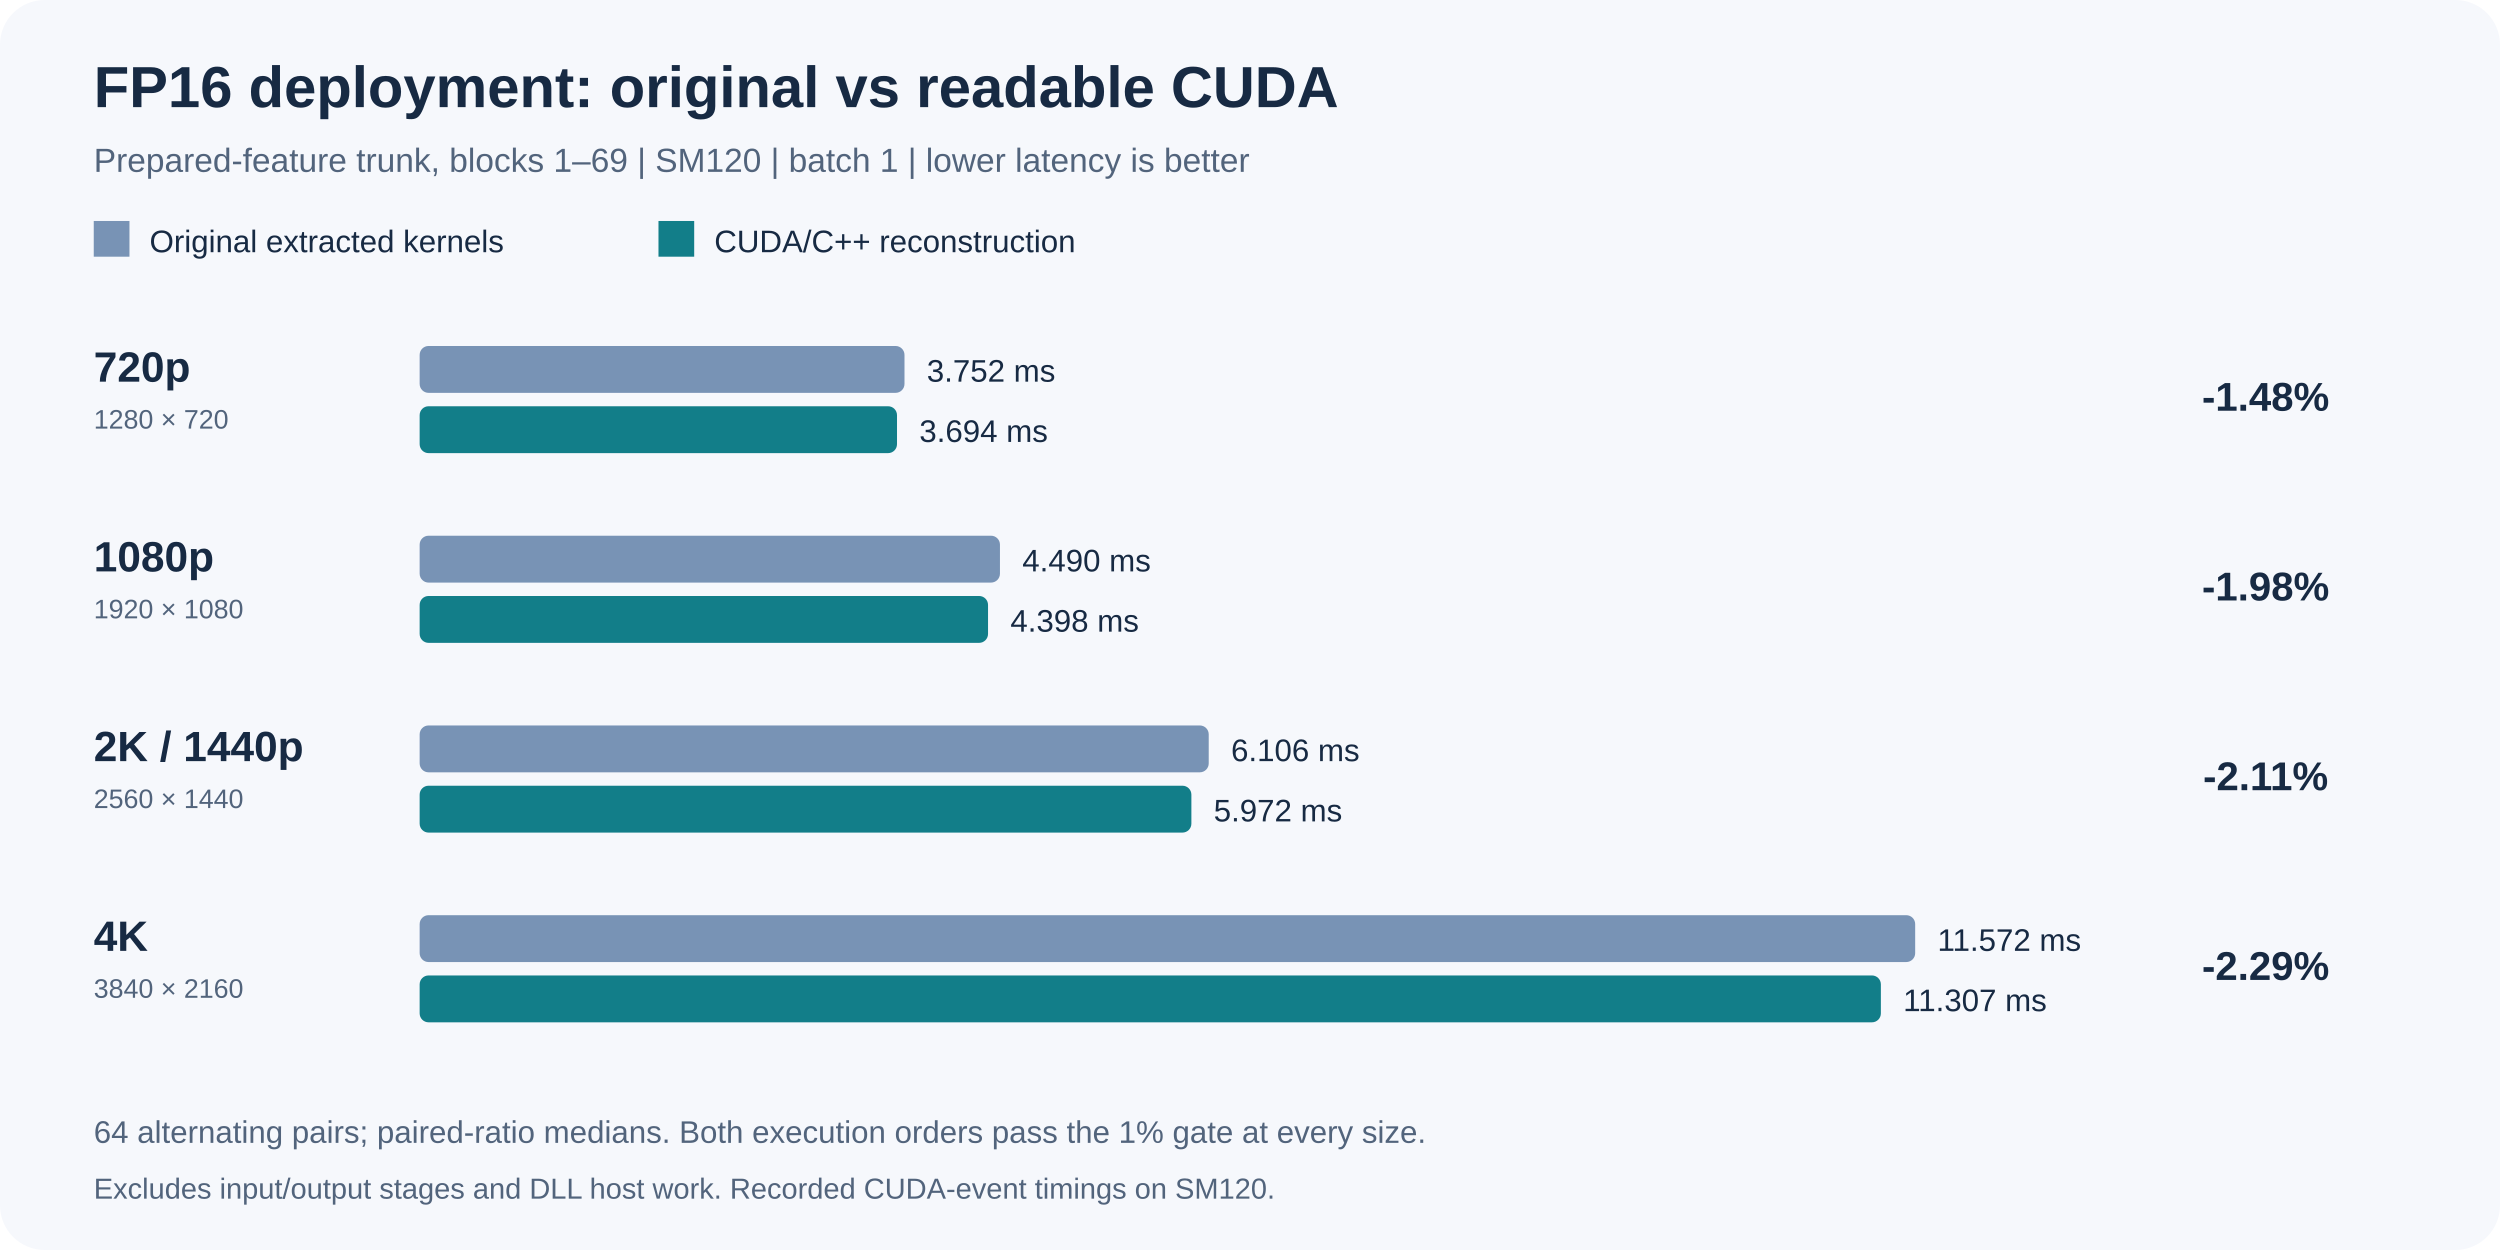
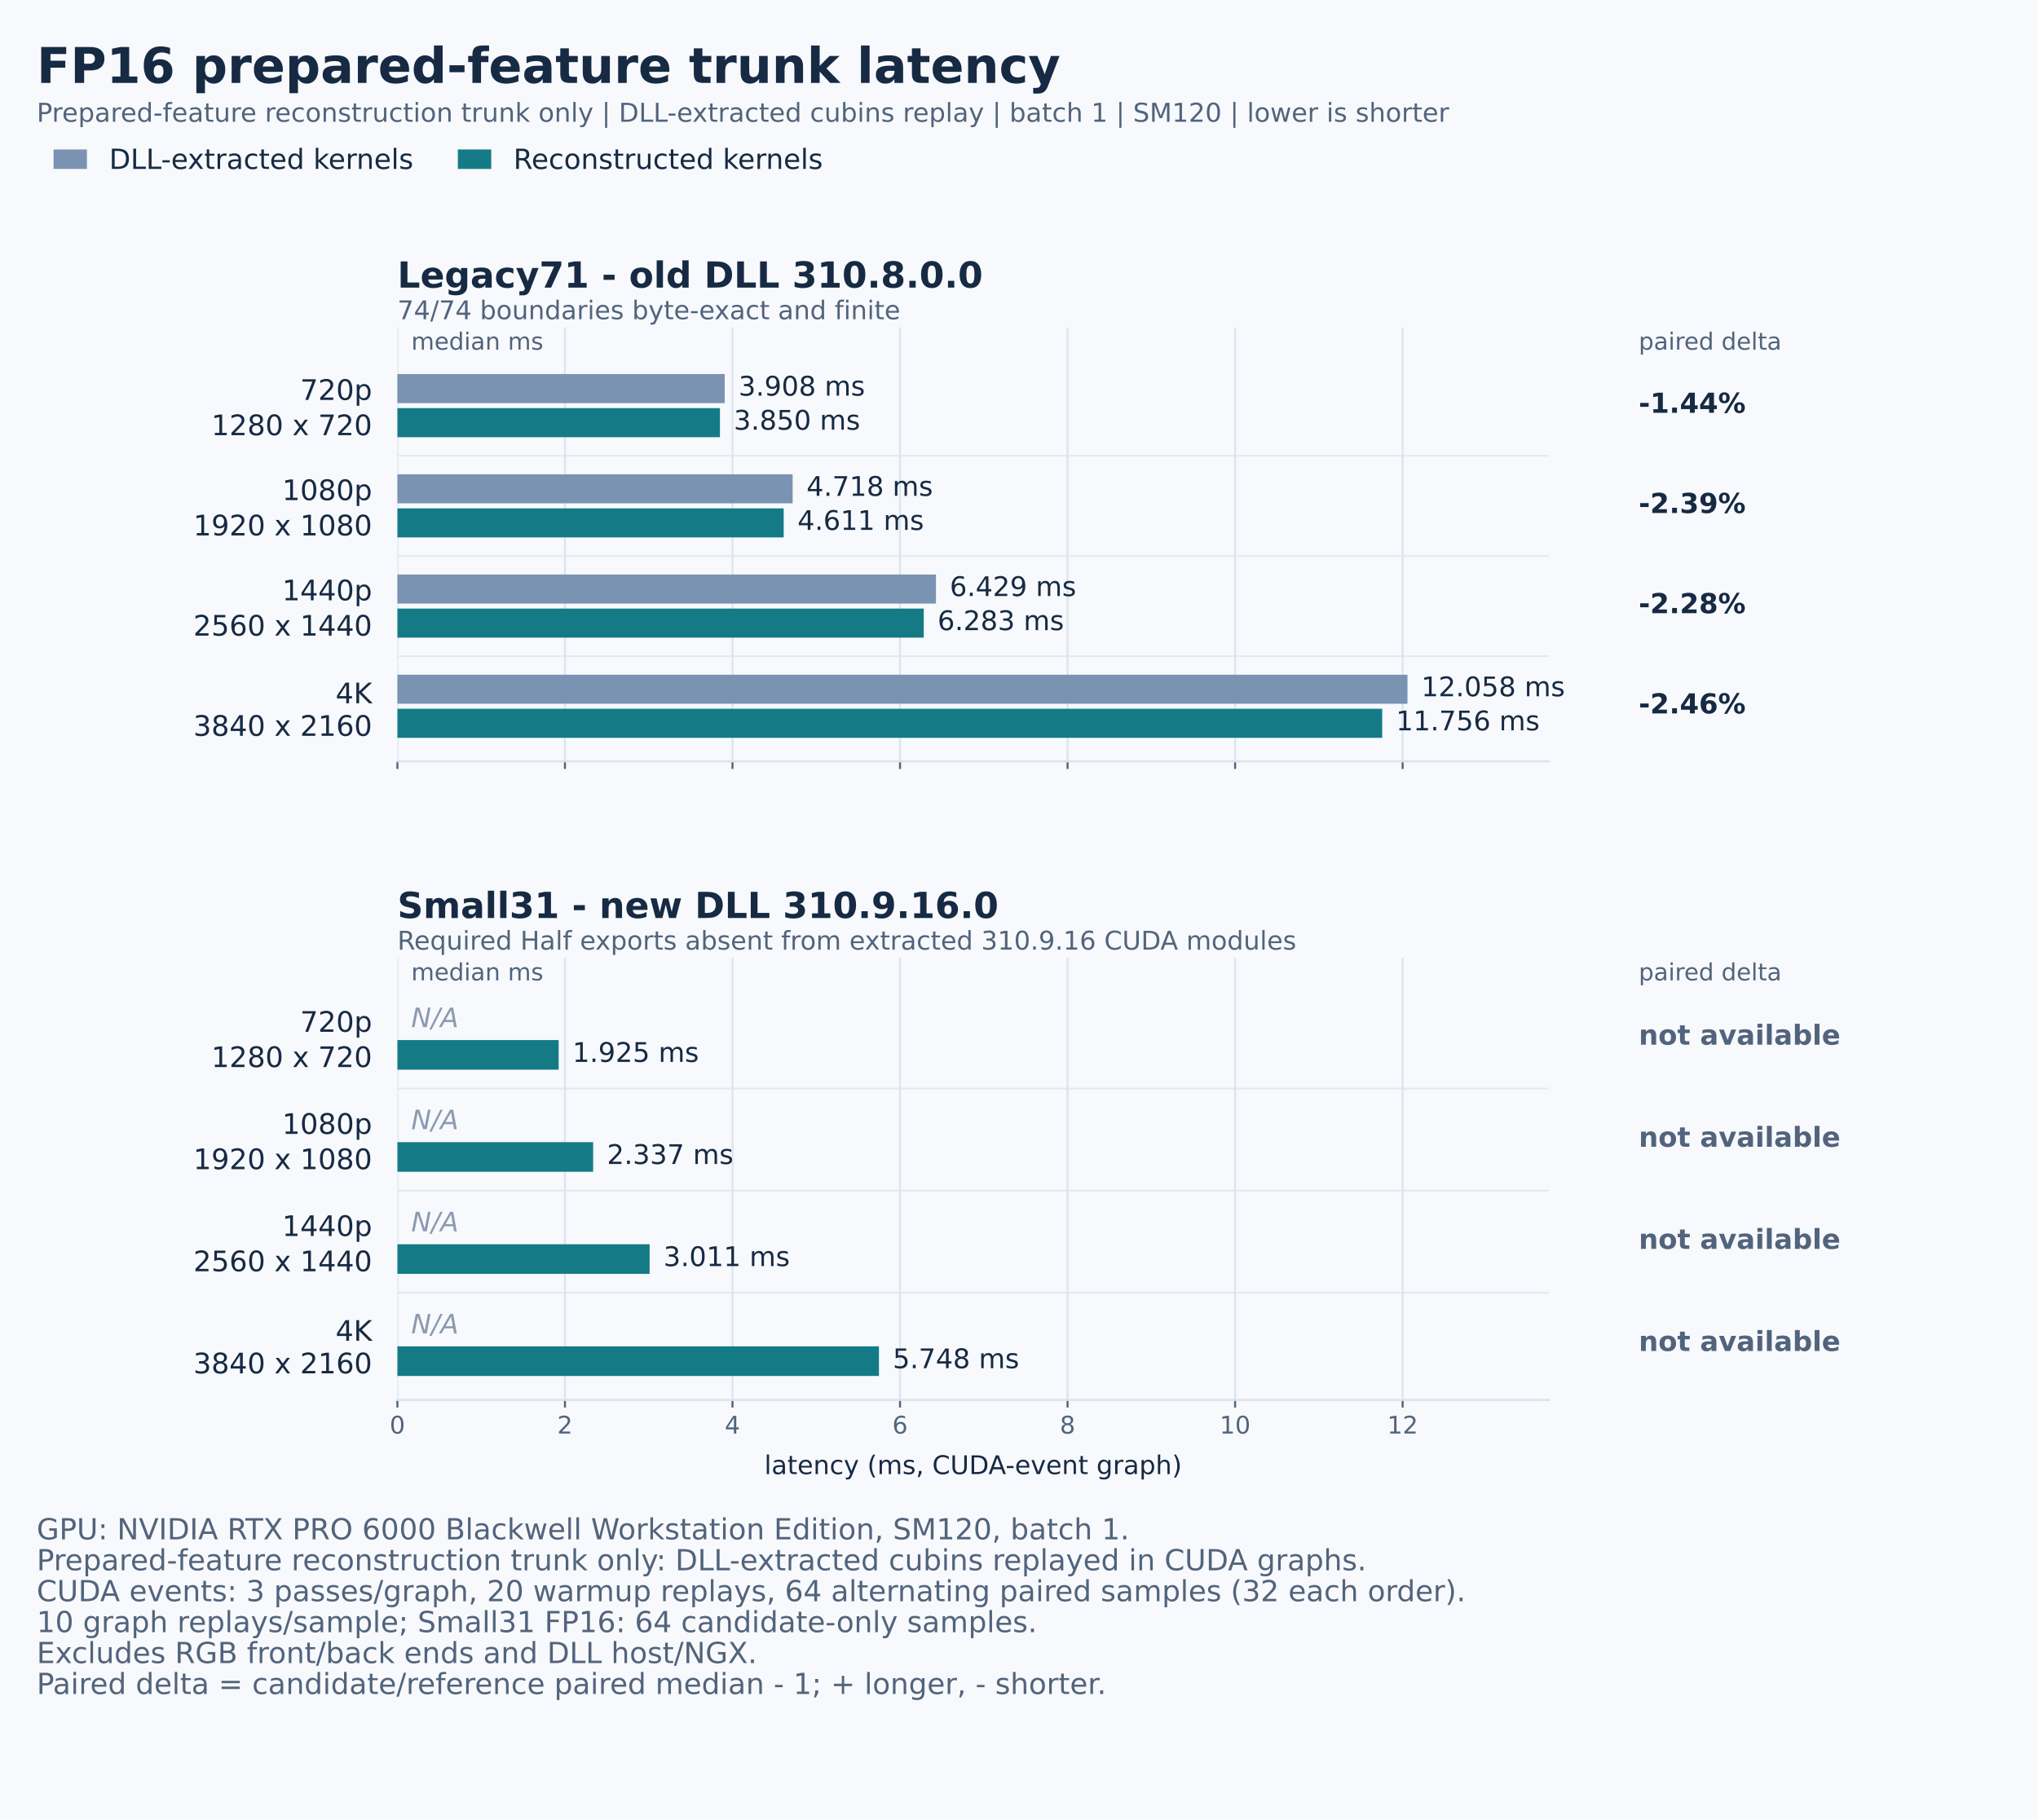
- <svg xmlns="http://www.w3.org/2000/svg" width="1120" height="560" viewBox="0 0 1120 560" role="img" aria-labelledby="title desc">
-   <rect width="1120" height="560" rx="20" fill="#f6f8fc" />
-   <style>text{font-family:Segoe UI,Arial,sans-serif;fill:#172a43}.muted{fill:#52647c}</style>
-   <text x="42" y="48" font-size="26" font-weight="700">FP16 deployment: original vs readable CUDA</text>
-   <text x="42" y="77" font-size="15" class="muted">Prepared-feature trunk, blocks 1–69 | SM120 | batch 1 | lower latency is better</text>
-   <rect x="42" y="99" width="16" height="16" fill="#7893b5" />
-   <text x="67" y="113" font-size="14">Original extracted kernels</text>
-   <rect x="295" y="99" width="16" height="16" fill="#127e89" />
-   <text x="320" y="113" font-size="14">CUDA/C++ reconstruction</text>
-   <text x="42" y="171" font-size="19" font-weight="600">720p</text>
-   <text x="42" y="192" font-size="12" class="muted">1280 × 720</text>
-   <rect x="188" y="155" width="217.21" height="21" rx="4" fill="#7893b5" />
-   <text x="415.21" y="171" font-size="14">3.752 ms</text>
-   <rect x="188" y="182" width="213.86" height="21" rx="4" fill="#127e89" />
-   <text x="411.86" y="198" font-size="14">3.694 ms</text>
-   <text x="1015" y="184" text-anchor="middle" font-size="18" font-weight="600">-1.48%</text>
-   <text x="42" y="256" font-size="19" font-weight="600">1080p</text>
-   <text x="42" y="277" font-size="12" class="muted">1920 × 1080</text>
-   <rect x="188" y="240" width="259.98" height="21" rx="4" fill="#7893b5" />
-   <text x="457.98" y="256" font-size="14">4.490 ms</text>
-   <rect x="188" y="267" width="254.64" height="21" rx="4" fill="#127e89" />
-   <text x="452.64" y="283" font-size="14">4.398 ms</text>
-   <text x="1015" y="269" text-anchor="middle" font-size="18" font-weight="600">-1.98%</text>
-   <text x="42" y="341" font-size="19" font-weight="600">2K / 1440p</text>
-   <text x="42" y="362" font-size="12" class="muted">2560 × 1440</text>
-   <rect x="188" y="325" width="353.51" height="21" rx="4" fill="#7893b5" />
-   <text x="551.51" y="341" font-size="14">6.106 ms</text>
-   <rect x="188" y="352" width="345.74" height="21" rx="4" fill="#127e89" />
-   <text x="543.74" y="368" font-size="14">5.972 ms</text>
-   <text x="1015" y="354" text-anchor="middle" font-size="18" font-weight="600">-2.11%</text>
-   <text x="42" y="426" font-size="19" font-weight="600">4K</text>
-   <text x="42" y="447" font-size="12" class="muted">3840 × 2160</text>
-   <rect x="188" y="410" width="670.00" height="21" rx="4" fill="#7893b5" />
-   <text x="868.00" y="426" font-size="14">11.572 ms</text>
-   <rect x="188" y="437" width="654.63" height="21" rx="4" fill="#127e89" />
-   <text x="852.63" y="453" font-size="14">11.307 ms</text>
-   <text x="1015" y="439" text-anchor="middle" font-size="18" font-weight="600">-2.29%</text>
-   <text x="42" y="512" font-size="14" class="muted">64 alternating pairs; paired-ratio medians. Both execution orders pass the 1% gate at every size.</text>
-   <text x="42" y="537" font-size="13" class="muted">Excludes input/output stages and DLL host work. Recorded CUDA-event timings on SM120.</text>
+ <svg xmlns="http://www.w3.org/2000/svg" xmlns:xlink="http://www.w3.org/1999/xlink" width="1120" height="1000" viewBox="0 0 806.4 720" version="1.1">
+   <defs>
+     <style type="text/css">*{stroke-linejoin: round; stroke-linecap: butt}</style>
+   </defs>
+   <g id="figure_1">
+     <g id="patch_1">
+       <path d="M 0 720 L 806.4 720 L 806.4 0 L 0 0 z " style="fill: #f7f9fc" />
+     </g>
+     <g id="axes_1">
+       <g id="patch_2">
+         <path d="M 157.248 301.32 L 612.864 301.32 L 612.864 129.6 L 157.248 129.6 z " style="fill: #f7f9fc" />
+       </g>
+       <g id="line2d_1">
+         <path d="M 157.248 180.362 L 612.864 180.362 " clip-path="url(#p030cd80f4a)" style="fill: none; stroke: #dbe3ee; stroke-opacity: 0.7; stroke-width: 0.65; stroke-linecap: square" />
+       </g>
+       <g id="line2d_2">
+         <path d="M 157.248 220.021 L 612.864 220.021 " clip-path="url(#p030cd80f4a)" style="fill: none; stroke: #dbe3ee; stroke-opacity: 0.7; stroke-width: 0.65; stroke-linecap: square" />
+       </g>
+       <g id="line2d_3">
+         <path d="M 157.248 259.679 L 612.864 259.679 " clip-path="url(#p030cd80f4a)" style="fill: none; stroke: #dbe3ee; stroke-opacity: 0.7; stroke-width: 0.65; stroke-linecap: square" />
+       </g>
+       <g id="matplotlib.axis_1">
+         <g id="xtick_1">
+           <g id="line2d_4">
+             <path d="M 157.248 301.32 L 157.248 129.6 " clip-path="url(#p030cd80f4a)" style="fill: none; stroke: #dbe3ee; stroke-opacity: 0.9; stroke-width: 0.8; stroke-linecap: square" />
+           </g>
+           <g id="line2d_5">
+             <defs>
+               <path id="m99421841e1" d="M 0 0 L 0 3 " style="stroke: #52647c; stroke-width: 0.8" />
+             </defs>
+             <g>
+               <use xlink:href="#m99421841e1" x="157.248" y="301.32" style="fill: #52647c; stroke: #52647c; stroke-width: 0.8" />
+             </g>
+           </g>
+         </g>
+         <g id="xtick_2">
+           <g id="line2d_6">
+             <path d="M 223.54 301.32 L 223.54 129.6 " clip-path="url(#p030cd80f4a)" style="fill: none; stroke: #dbe3ee; stroke-opacity: 0.9; stroke-width: 0.8; stroke-linecap: square" />
+           </g>
+           <g id="line2d_7">
+             <g>
+               <use xlink:href="#m99421841e1" x="223.54" y="301.32" style="fill: #52647c; stroke: #52647c; stroke-width: 0.8" />
+             </g>
+           </g>
+         </g>
+         <g id="xtick_3">
+           <g id="line2d_8">
+             <path d="M 289.832 301.32 L 289.832 129.6 " clip-path="url(#p030cd80f4a)" style="fill: none; stroke: #dbe3ee; stroke-opacity: 0.9; stroke-width: 0.8; stroke-linecap: square" />
+           </g>
+           <g id="line2d_9">
+             <g>
+               <use xlink:href="#m99421841e1" x="289.832" y="301.32" style="fill: #52647c; stroke: #52647c; stroke-width: 0.8" />
+             </g>
+           </g>
+         </g>
+         <g id="xtick_4">
+           <g id="line2d_10">
+             <path d="M 356.125 301.32 L 356.125 129.6 " clip-path="url(#p030cd80f4a)" style="fill: none; stroke: #dbe3ee; stroke-opacity: 0.9; stroke-width: 0.8; stroke-linecap: square" />
+           </g>
+           <g id="line2d_11">
+             <g>
+               <use xlink:href="#m99421841e1" x="356.125" y="301.32" style="fill: #52647c; stroke: #52647c; stroke-width: 0.8" />
+             </g>
+           </g>
+         </g>
+         <g id="xtick_5">
+           <g id="line2d_12">
+             <path d="M 422.417 301.32 L 422.417 129.6 " clip-path="url(#p030cd80f4a)" style="fill: none; stroke: #dbe3ee; stroke-opacity: 0.9; stroke-width: 0.8; stroke-linecap: square" />
+           </g>
+           <g id="line2d_13">
+             <g>
+               <use xlink:href="#m99421841e1" x="422.417" y="301.32" style="fill: #52647c; stroke: #52647c; stroke-width: 0.8" />
+             </g>
+           </g>
+         </g>
+         <g id="xtick_6">
+           <g id="line2d_14">
+             <path d="M 488.709 301.32 L 488.709 129.6 " clip-path="url(#p030cd80f4a)" style="fill: none; stroke: #dbe3ee; stroke-opacity: 0.9; stroke-width: 0.8; stroke-linecap: square" />
+           </g>
+           <g id="line2d_15">
+             <g>
+               <use xlink:href="#m99421841e1" x="488.709" y="301.32" style="fill: #52647c; stroke: #52647c; stroke-width: 0.8" />
+             </g>
+           </g>
+         </g>
+         <g id="xtick_7">
+           <g id="line2d_16">
+             <path d="M 555.001 301.32 L 555.001 129.6 " clip-path="url(#p030cd80f4a)" style="fill: none; stroke: #dbe3ee; stroke-opacity: 0.9; stroke-width: 0.8; stroke-linecap: square" />
+           </g>
+           <g id="line2d_17">
+             <g>
+               <use xlink:href="#m99421841e1" x="555.001" y="301.32" style="fill: #52647c; stroke: #52647c; stroke-width: 0.8" />
+             </g>
+           </g>
+         </g>
+       </g>
+       <g id="matplotlib.axis_2">
+         <g id="ytick_1">
+           <g id="line2d_18" />
+           <g id="text_1">
+             <text style="font-size: 11.2px; font-family: 'DejaVu Sans'; fill: #172a43" transform="translate(118.7597 158.2667)">720p</text>
+             <text style="font-size: 11.2px; font-family: 'DejaVu Sans'; fill: #172a43" transform="translate(83.618 172.2317)">1280 x 720</text>
+           </g>
+         </g>
+         <g id="ytick_2">
+           <g id="line2d_19" />
+           <g id="text_2">
+             <text style="font-size: 11.2px; font-family: 'DejaVu Sans'; fill: #172a43" transform="translate(111.6338 197.9249)">1080p</text>
+             <text style="font-size: 11.2px; font-family: 'DejaVu Sans'; fill: #172a43" transform="translate(76.492 211.8899)">1920 x 1080</text>
+           </g>
+         </g>
+         <g id="ytick_3">
+           <g id="line2d_20" />
+           <g id="text_3">
+             <text style="font-size: 11.2px; font-family: 'DejaVu Sans'; fill: #172a43" transform="translate(111.6338 237.5831)">1440p</text>
+             <text style="font-size: 11.2px; font-family: 'DejaVu Sans'; fill: #172a43" transform="translate(76.492 251.5481)">2560 x 1440</text>
+           </g>
+         </g>
+         <g id="ytick_4">
+           <g id="line2d_21" />
+           <g id="text_4">
+             <text style="font-size: 11.2px; font-family: 'DejaVu Sans'; fill: #172a43" transform="translate(132.7773 278.3324)">4K</text>
+             <text style="font-size: 11.2px; font-family: 'DejaVu Sans'; fill: #172a43" transform="translate(76.492 291.2063)">3840 x 2160</text>
+           </g>
+         </g>
+       </g>
+       <g id="patch_3">
+         <path d="M 157.248 301.32 L 612.864 301.32 " style="fill: none; stroke: #dbe3ee; stroke-width: 0.8; stroke-linejoin: miter; stroke-linecap: square" />
+       </g>
+       <g id="text_5">
+         <text style="font-size: 9.4px; font-family: 'DejaVu Sans'; text-anchor: start; fill: #52647c" x="648.402" y="138.387" transform="rotate(-0 648.402 138.3875)">paired delta</text>
+       </g>
+       <g id="text_6">
+         <text style="font-size: 9.4px; font-family: 'DejaVu Sans'; text-anchor: start; fill: #52647c" x="162.715" y="138.387" transform="rotate(-0 162.7154 138.3875)">median ms</text>
+       </g>
+       <g id="bar-legacy71_fp16_1280x720-native">
+         <path d="M 157.248 148.041 L 286.771 148.041 L 286.771 159.542 L 157.248 159.542 z " clip-path="url(#p030cd80f4a)" style="fill: #7b93b2" />
+       </g>
+       <g id="bar-legacy71_fp16_1280x720-candidate">
+         <path d="M 157.248 161.525 L 284.867 161.525 L 284.867 173.026 L 157.248 173.026 z " clip-path="url(#p030cd80f4a)" style="fill: #147b86" />
+       </g>
+       <g id="delta-legacy71_fp16_1280x720">
+         <text style="font-weight: 700; font-size: 10.9px; font-family: 'DejaVu Sans'; text-anchor: start; fill: #172a43" x="648.402" y="163.365" transform="rotate(-0 648.402 163.3648)">-1.44%</text>
+       </g>
+       <g id="bar-legacy71_fp16_1920x1080-native">
+         <path d="M 157.248 187.699 L 313.637 187.699 L 313.637 199.2 L 157.248 199.2 z " clip-path="url(#p030cd80f4a)" style="fill: #7b93b2" />
+       </g>
+       <g id="bar-legacy71_fp16_1920x1080-candidate">
+         <path d="M 157.248 201.183 L 310.092 201.183 L 310.092 212.684 L 157.248 212.684 z " clip-path="url(#p030cd80f4a)" style="fill: #147b86" />
+       </g>
+       <g id="delta-legacy71_fp16_1920x1080">
+         <text style="font-weight: 700; font-size: 10.9px; font-family: 'DejaVu Sans'; text-anchor: start; fill: #172a43" x="648.402" y="203.023" transform="rotate(-0 648.402 203.023)">-2.39%</text>
+       </g>
+       <g id="bar-legacy71_fp16_2560x1440-native">
+         <path d="M 157.248 227.357 L 370.342 227.357 L 370.342 238.858 L 157.248 238.858 z " clip-path="url(#p030cd80f4a)" style="fill: #7b93b2" />
+       </g>
+       <g id="bar-legacy71_fp16_2560x1440-candidate">
+         <path d="M 157.248 240.841 L 365.506 240.841 L 365.506 252.342 L 157.248 252.342 z " clip-path="url(#p030cd80f4a)" style="fill: #147b86" />
+       </g>
+       <g id="delta-legacy71_fp16_2560x1440">
+         <text style="font-weight: 700; font-size: 10.9px; font-family: 'DejaVu Sans'; text-anchor: start; fill: #172a43" x="648.402" y="242.681" transform="rotate(-0 648.402 242.6812)">-2.28%</text>
+       </g>
+       <g id="bar-legacy71_fp16_3840x2160-native">
+         <path d="M 157.248 267.016 L 556.911 267.016 L 556.911 278.517 L 157.248 278.517 z " clip-path="url(#p030cd80f4a)" style="fill: #7b93b2" />
+       </g>
+       <g id="bar-legacy71_fp16_3840x2160-candidate">
+         <path d="M 157.248 280.499 L 546.914 280.499 L 546.914 292 L 157.248 292 z " clip-path="url(#p030cd80f4a)" style="fill: #147b86" />
+       </g>
+       <g id="delta-legacy71_fp16_3840x2160">
+         <text style="font-weight: 700; font-size: 10.9px; font-family: 'DejaVu Sans'; text-anchor: start; fill: #172a43" x="648.402" y="282.339" transform="rotate(-0 648.402 282.3394)">-2.46%</text>
+       </g>
+       <g id="value-legacy71_fp16_1280x720-native">
+         <text style="font-size: 10.7px; font-family: 'DejaVu Sans'; text-anchor: start; fill: #172a43" x="292.239" y="156.571" transform="rotate(-0 292.2388 156.571)">3.908 ms</text>
+       </g>
+       <g id="value-legacy71_fp16_1280x720-candidate">
+         <text style="font-size: 10.7px; font-family: 'DejaVu Sans'; text-anchor: start; fill: #172a43" x="290.335" y="170.055" transform="rotate(-0 290.3346 170.0548)">3.850 ms</text>
+       </g>
+       <g id="value-legacy71_fp16_1920x1080-native">
+         <text style="font-size: 10.7px; font-family: 'DejaVu Sans'; text-anchor: start; fill: #172a43" x="319.105" y="196.229" transform="rotate(-0 319.1048 196.2292)">4.718 ms</text>
+       </g>
+       <g id="value-legacy71_fp16_1920x1080-candidate">
+         <text style="font-size: 10.7px; font-family: 'DejaVu Sans'; text-anchor: start; fill: #172a43" x="315.559" y="209.713" transform="rotate(-0 315.559 209.713)">4.611 ms</text>
+       </g>
+       <g id="value-legacy71_fp16_2560x1440-native">
+         <text style="font-size: 10.7px; font-family: 'DejaVu Sans'; text-anchor: start; fill: #172a43" x="375.809" y="235.887" transform="rotate(-0 375.8092 235.8874)">6.429 ms</text>
+       </g>
+       <g id="value-legacy71_fp16_2560x1440-candidate">
+         <text style="font-size: 10.7px; font-family: 'DejaVu Sans'; text-anchor: start; fill: #172a43" x="370.973" y="249.371" transform="rotate(-0 370.9729 249.3712)">6.283 ms</text>
+       </g>
+       <g id="value-legacy71_fp16_3840x2160-native">
+         <text style="font-size: 10.7px; font-family: 'DejaVu Sans'; text-anchor: start; fill: #172a43" x="562.379" y="275.546" transform="rotate(-0 562.3786 275.5456)">12.058 ms</text>
+       </g>
+       <g id="value-legacy71_fp16_3840x2160-candidate">
+         <text style="font-size: 10.7px; font-family: 'DejaVu Sans'; text-anchor: start; fill: #172a43" x="552.382" y="289.029" transform="rotate(-0 552.3817 289.0294)">11.756 ms</text>
+       </g>
+     </g>
+     <g id="axes_2">
+       <g id="patch_4">
+         <path d="M 157.248 554.04 L 612.864 554.04 L 612.864 379.08 L 157.248 379.08 z " style="fill: #f7f9fc" />
+       </g>
+       <g id="line2d_22">
+         <path d="M 157.248 430.8 L 612.864 430.8 " clip-path="url(#pb6492510a5)" style="fill: none; stroke: #dbe3ee; stroke-opacity: 0.7; stroke-width: 0.65; stroke-linecap: square" />
+       </g>
+       <g id="line2d_23">
+         <path d="M 157.248 471.207 L 612.864 471.207 " clip-path="url(#pb6492510a5)" style="fill: none; stroke: #dbe3ee; stroke-opacity: 0.7; stroke-width: 0.65; stroke-linecap: square" />
+       </g>
+       <g id="line2d_24">
+         <path d="M 157.248 511.613 L 612.864 511.613 " clip-path="url(#pb6492510a5)" style="fill: none; stroke: #dbe3ee; stroke-opacity: 0.7; stroke-width: 0.65; stroke-linecap: square" />
+       </g>
+       <g id="matplotlib.axis_3">
+         <g id="xtick_8">
+           <g id="line2d_25">
+             <path d="M 157.248 554.04 L 157.248 379.08 " clip-path="url(#pb6492510a5)" style="fill: none; stroke: #dbe3ee; stroke-opacity: 0.9; stroke-width: 0.8; stroke-linecap: square" />
+           </g>
+           <g id="line2d_26">
+             <g>
+               <use xlink:href="#m99421841e1" x="157.248" y="554.04" style="fill: #52647c; stroke: #52647c; stroke-width: 0.8" />
+             </g>
+           </g>
+           <g id="text_7">
+             <text style="font-size: 9.6px; font-family: 'DejaVu Sans'; text-anchor: middle; fill: #52647c" x="157.248" y="567.334" transform="rotate(-0 157.248 567.3338)">0</text>
+           </g>
+         </g>
+         <g id="xtick_9">
+           <g id="line2d_27">
+             <path d="M 223.54 554.04 L 223.54 379.08 " clip-path="url(#pb6492510a5)" style="fill: none; stroke: #dbe3ee; stroke-opacity: 0.9; stroke-width: 0.8; stroke-linecap: square" />
+           </g>
+           <g id="line2d_28">
+             <g>
+               <use xlink:href="#m99421841e1" x="223.54" y="554.04" style="fill: #52647c; stroke: #52647c; stroke-width: 0.8" />
+             </g>
+           </g>
+           <g id="text_8">
+             <text style="font-size: 9.6px; font-family: 'DejaVu Sans'; text-anchor: middle; fill: #52647c" x="223.54" y="567.334" transform="rotate(-0 223.5402 567.3338)">2</text>
+           </g>
+         </g>
+         <g id="xtick_10">
+           <g id="line2d_29">
+             <path d="M 289.832 554.04 L 289.832 379.08 " clip-path="url(#pb6492510a5)" style="fill: none; stroke: #dbe3ee; stroke-opacity: 0.9; stroke-width: 0.8; stroke-linecap: square" />
+           </g>
+           <g id="line2d_30">
+             <g>
+               <use xlink:href="#m99421841e1" x="289.832" y="554.04" style="fill: #52647c; stroke: #52647c; stroke-width: 0.8" />
+             </g>
+           </g>
+           <g id="text_9">
+             <text style="font-size: 9.6px; font-family: 'DejaVu Sans'; text-anchor: middle; fill: #52647c" x="289.832" y="567.334" transform="rotate(-0 289.8325 567.3338)">4</text>
+           </g>
+         </g>
+         <g id="xtick_11">
+           <g id="line2d_31">
+             <path d="M 356.125 554.04 L 356.125 379.08 " clip-path="url(#pb6492510a5)" style="fill: none; stroke: #dbe3ee; stroke-opacity: 0.9; stroke-width: 0.8; stroke-linecap: square" />
+           </g>
+           <g id="line2d_32">
+             <g>
+               <use xlink:href="#m99421841e1" x="356.125" y="554.04" style="fill: #52647c; stroke: #52647c; stroke-width: 0.8" />
+             </g>
+           </g>
+           <g id="text_10">
+             <text style="font-size: 9.6px; font-family: 'DejaVu Sans'; text-anchor: middle; fill: #52647c" x="356.125" y="567.334" transform="rotate(-0 356.1247 567.3338)">6</text>
+           </g>
+         </g>
+         <g id="xtick_12">
+           <g id="line2d_33">
+             <path d="M 422.417 554.04 L 422.417 379.08 " clip-path="url(#pb6492510a5)" style="fill: none; stroke: #dbe3ee; stroke-opacity: 0.9; stroke-width: 0.8; stroke-linecap: square" />
+           </g>
+           <g id="line2d_34">
+             <g>
+               <use xlink:href="#m99421841e1" x="422.417" y="554.04" style="fill: #52647c; stroke: #52647c; stroke-width: 0.8" />
+             </g>
+           </g>
+           <g id="text_11">
+             <text style="font-size: 9.6px; font-family: 'DejaVu Sans'; text-anchor: middle; fill: #52647c" x="422.417" y="567.334" transform="rotate(-0 422.4169 567.3338)">8</text>
+           </g>
+         </g>
+         <g id="xtick_13">
+           <g id="line2d_35">
+             <path d="M 488.709 554.04 L 488.709 379.08 " clip-path="url(#pb6492510a5)" style="fill: none; stroke: #dbe3ee; stroke-opacity: 0.9; stroke-width: 0.8; stroke-linecap: square" />
+           </g>
+           <g id="line2d_36">
+             <g>
+               <use xlink:href="#m99421841e1" x="488.709" y="554.04" style="fill: #52647c; stroke: #52647c; stroke-width: 0.8" />
+             </g>
+           </g>
+           <g id="text_12">
+             <text style="font-size: 9.6px; font-family: 'DejaVu Sans'; text-anchor: middle; fill: #52647c" x="488.709" y="567.334" transform="rotate(-0 488.7092 567.3338)">10</text>
+           </g>
+         </g>
+         <g id="xtick_14">
+           <g id="line2d_37">
+             <path d="M 555.001 554.04 L 555.001 379.08 " clip-path="url(#pb6492510a5)" style="fill: none; stroke: #dbe3ee; stroke-opacity: 0.9; stroke-width: 0.8; stroke-linecap: square" />
+           </g>
+           <g id="line2d_38">
+             <g>
+               <use xlink:href="#m99421841e1" x="555.001" y="554.04" style="fill: #52647c; stroke: #52647c; stroke-width: 0.8" />
+             </g>
+           </g>
+           <g id="text_13">
+             <text style="font-size: 9.6px; font-family: 'DejaVu Sans'; text-anchor: middle; fill: #52647c" x="555.001" y="567.334" transform="rotate(-0 555.0014 567.3338)">12</text>
+           </g>
+         </g>
+         <g id="text_14">
+           <text style="font-size: 10.2px; font-family: 'DejaVu Sans'; text-anchor: middle; fill: #172a43" x="385.056" y="583.39" transform="rotate(-0 385.056 583.3904)">latency (ms, CUDA-event graph)</text>
+         </g>
+       </g>
+       <g id="matplotlib.axis_4">
+         <g id="ytick_5">
+           <g id="line2d_39" />
+           <g id="text_15">
+             <text style="font-size: 11.2px; font-family: 'DejaVu Sans'; fill: #172a43" transform="translate(118.7597 408.3304)">720p</text>
+             <text style="font-size: 11.2px; font-family: 'DejaVu Sans'; fill: #172a43" transform="translate(83.618 422.2954)">1280 x 720</text>
+           </g>
+         </g>
+         <g id="ytick_6">
+           <g id="line2d_40" />
+           <g id="text_16">
+             <text style="font-size: 11.2px; font-family: 'DejaVu Sans'; fill: #172a43" transform="translate(111.6338 448.7368)">1080p</text>
+             <text style="font-size: 11.2px; font-family: 'DejaVu Sans'; fill: #172a43" transform="translate(76.492 462.7018)">1920 x 1080</text>
+           </g>
+         </g>
+         <g id="ytick_7">
+           <g id="line2d_41" />
+           <g id="text_17">
+             <text style="font-size: 11.2px; font-family: 'DejaVu Sans'; fill: #172a43" transform="translate(111.6338 489.1433)">1440p</text>
+             <text style="font-size: 11.2px; font-family: 'DejaVu Sans'; fill: #172a43" transform="translate(76.492 503.1083)">2560 x 1440</text>
+           </g>
+         </g>
+         <g id="ytick_8">
+           <g id="line2d_42" />
+           <g id="text_18">
+             <text style="font-size: 11.2px; font-family: 'DejaVu Sans'; fill: #172a43" transform="translate(132.7773 530.6409)">4K</text>
+             <text style="font-size: 11.2px; font-family: 'DejaVu Sans'; fill: #172a43" transform="translate(76.492 543.5148)">3840 x 2160</text>
+           </g>
+         </g>
+       </g>
+       <g id="patch_5">
+         <path d="M 157.248 554.04 L 612.864 554.04 " style="fill: none; stroke: #dbe3ee; stroke-width: 0.8; stroke-linejoin: miter; stroke-linecap: square" />
+       </g>
+       <g id="text_19">
+         <text style="font-size: 9.4px; font-family: 'DejaVu Sans'; text-anchor: start; fill: #52647c" x="648.402" y="387.987" transform="rotate(-0 648.402 387.9872)">paired delta</text>
+       </g>
+       <g id="text_20">
+         <text style="font-size: 9.4px; font-family: 'DejaVu Sans'; text-anchor: start; fill: #52647c" x="162.715" y="387.987" transform="rotate(-0 162.7154 387.9872)">median ms</text>
+       </g>
+       <g id="bar-small31_fp16_1280x720-candidate">
+         <path d="M 157.248 411.607 L 221.045 411.607 L 221.045 423.325 L 157.248 423.325 z " clip-path="url(#pb6492510a5)" style="fill: #147b86" />
+       </g>
+       <g id="delta-small31_fp16_1280x720">
+         <text style="font-weight: 700; font-size: 10.9px; font-family: 'DejaVu Sans'; text-anchor: start; fill: #52647c" x="648.402" y="413.429" transform="rotate(-0 648.402 413.4289)">not available</text>
+       </g>
+       <g id="bar-small31_fp16_1920x1080-candidate">
+         <path d="M 157.248 452.014 L 234.697 452.014 L 234.697 463.732 L 157.248 463.732 z " clip-path="url(#pb6492510a5)" style="fill: #147b86" />
+       </g>
+       <g id="delta-small31_fp16_1920x1080">
+         <text style="font-weight: 700; font-size: 10.9px; font-family: 'DejaVu Sans'; text-anchor: start; fill: #52647c" x="648.402" y="453.835" transform="rotate(-0 648.402 453.8354)">not available</text>
+       </g>
+       <g id="bar-small31_fp16_2560x1440-candidate">
+         <path d="M 157.248 492.42 L 257.045 492.42 L 257.045 504.138 L 157.248 504.138 z " clip-path="url(#pb6492510a5)" style="fill: #147b86" />
+       </g>
+       <g id="delta-small31_fp16_2560x1440">
+         <text style="font-weight: 700; font-size: 10.9px; font-family: 'DejaVu Sans'; text-anchor: start; fill: #52647c" x="648.402" y="494.242" transform="rotate(-0 648.402 494.2418)">not available</text>
+       </g>
+       <g id="bar-small31_fp16_3840x2160-candidate">
+         <path d="M 157.248 532.827 L 347.787 532.827 L 347.787 544.544 L 157.248 544.544 z " clip-path="url(#pb6492510a5)" style="fill: #147b86" />
+       </g>
+       <g id="delta-small31_fp16_3840x2160">
+         <text style="font-weight: 700; font-size: 10.9px; font-family: 'DejaVu Sans'; text-anchor: start; fill: #52647c" x="648.402" y="534.648" transform="rotate(-0 648.402 534.6483)">not available</text>
+       </g>
+       <g id="value-small31_fp16_1280x720-native">
+         <a target="_blank">
+           <text style="font-style: italic; font-size: 10.6px; font-family: 'DejaVu Sans'; text-anchor: start; fill: #8c9ab0" x="162.715" y="406.481" transform="rotate(-0 162.7154 406.4815)">N/A</text>
+         </a>
+       </g>
+       <g id="value-small31_fp16_1280x720-candidate">
+         <text style="font-size: 10.7px; font-family: 'DejaVu Sans'; text-anchor: start; fill: #172a43" x="226.512" y="420.246" transform="rotate(-0 226.512 420.2456)">1.925 ms</text>
+       </g>
+       <g id="value-small31_fp16_1920x1080-native">
+         <a target="_blank">
+           <text style="font-style: italic; font-size: 10.6px; font-family: 'DejaVu Sans'; text-anchor: start; fill: #8c9ab0" x="162.715" y="446.888" transform="rotate(-0 162.7154 446.8879)">N/A</text>
+         </a>
+       </g>
+       <g id="value-small31_fp16_1920x1080-candidate">
+         <text style="font-size: 10.7px; font-family: 'DejaVu Sans'; text-anchor: start; fill: #172a43" x="240.165" y="460.652" transform="rotate(-0 240.1648 460.6521)">2.337 ms</text>
+       </g>
+       <g id="value-small31_fp16_2560x1440-native">
+         <a target="_blank">
+           <text style="font-style: italic; font-size: 10.6px; font-family: 'DejaVu Sans'; text-anchor: start; fill: #8c9ab0" x="162.715" y="487.294" transform="rotate(-0 162.7154 487.2944)">N/A</text>
+         </a>
+       </g>
+       <g id="value-small31_fp16_2560x1440-candidate">
+         <text style="font-size: 10.7px; font-family: 'DejaVu Sans'; text-anchor: start; fill: #172a43" x="262.513" y="501.059" transform="rotate(-0 262.5127 501.0586)">3.011 ms</text>
+       </g>
+       <g id="value-small31_fp16_3840x2160-native">
+         <a target="_blank">
+           <text style="font-style: italic; font-size: 10.6px; font-family: 'DejaVu Sans'; text-anchor: start; fill: #8c9ab0" x="162.715" y="527.701" transform="rotate(-0 162.7154 527.7009)">N/A</text>
+         </a>
+       </g>
+       <g id="value-small31_fp16_3840x2160-candidate">
+         <text style="font-size: 10.7px; font-family: 'DejaVu Sans'; text-anchor: start; fill: #172a43" x="353.254" y="541.465" transform="rotate(-0 353.2543 541.465)">5.748 ms</text>
+       </g>
+     </g>
+     <g id="text_21">
+       <text style="font-weight: 700; font-size: 19.5px; font-family: 'DejaVu Sans'; text-anchor: start; fill: #172a43" x="14.515" y="32.817" transform="rotate(-0 14.5152 32.81695)">FP16 prepared-feature trunk latency</text>
+     </g>
+     <g id="text_22">
+       <text style="font-size: 10.3px; font-family: 'DejaVu Sans'; text-anchor: start; fill: #52647c" x="14.515" y="48.191" transform="rotate(-0 14.5152 48.19145)">Prepared-feature reconstruction trunk only | DLL-extracted cubins replay | batch 1 | SM120 | lower is shorter</text>
+     </g>
+     <g id="text_23">
+       <text style="font-weight: 700; font-size: 14.2px; font-family: 'DejaVu Sans'; text-anchor: start; fill: #172a43" x="157.248" y="113.822" transform="rotate(-0 157.248 113.8218)">Legacy71 - old DLL 310.8.0.0</text>
+     </g>
+     <g id="text_24">
+       <text style="font-size: 10.2px; font-family: 'DejaVu Sans'; text-anchor: start; fill: #52647c" x="157.248" y="126.334" transform="rotate(-0 157.248 126.3344)">74/74 boundaries byte-exact and finite</text>
+     </g>
+     <g id="text_25">
+       <text style="font-weight: 700; font-size: 14.2px; font-family: 'DejaVu Sans'; text-anchor: start; fill: #172a43" x="157.248" y="363.302" transform="rotate(-0 157.248 363.3018)">Small31 - new DLL 310.9.16.0</text>
+     </g>
+     <g id="text_26">
+       <text style="font-size: 10.2px; font-family: 'DejaVu Sans'; text-anchor: start; fill: #52647c" x="157.248" y="375.814" transform="rotate(-0 157.248 375.8144)">Required Half exports absent from extracted 310.9.16 CUDA modules</text>
+     </g>
+     <g id="text_27">
+       <text style="font-size: 11.5px; font-family: 'DejaVu Sans'; text-anchor: start; fill: #52647c" x="14.515" y="609.218" transform="rotate(-0 14.5152 609.2182)">GPU: NVIDIA RTX PRO 6000 Blackwell Workstation Edition, SM120, batch 1.</text>
+     </g>
+     <g id="text_28">
+       <text style="font-size: 11.5px; font-family: 'DejaVu Sans'; text-anchor: start; fill: #52647c" x="14.515" y="621.458" transform="rotate(-0 14.5152 621.4582)">Prepared-feature reconstruction trunk only: DLL-extracted cubins replayed in CUDA graphs.</text>
+     </g>
+     <g id="text_29">
+       <text style="font-size: 11.5px; font-family: 'DejaVu Sans'; text-anchor: start; fill: #52647c" x="14.515" y="633.698" transform="rotate(-0 14.5152 633.6982)">CUDA events: 3 passes/graph, 20 warmup replays, 64 alternating paired samples (32 each order).</text>
+     </g>
+     <g id="text_30">
+       <text style="font-size: 11.5px; font-family: 'DejaVu Sans'; text-anchor: start; fill: #52647c" x="14.515" y="645.938" transform="rotate(-0 14.5152 645.9382)">10 graph replays/sample; Small31 FP16: 64 candidate-only samples.</text>
+     </g>
+     <g id="text_31">
+       <text style="font-size: 11.5px; font-family: 'DejaVu Sans'; text-anchor: start; fill: #52647c" x="14.515" y="658.178" transform="rotate(-0 14.5152 658.1782)">Excludes RGB front/back ends and DLL host/NGX.</text>
+     </g>
+     <g id="text_32">
+       <text style="font-size: 11.5px; font-family: 'DejaVu Sans'; text-anchor: start; fill: #52647c" x="14.515" y="670.418" transform="rotate(-0 14.5152 670.4182)">Paired delta = candidate/reference paired median - 1; + longer, - shorter.</text>
+     </g>
+     <g id="legend_1">
+       <g id="patch_6">
+         <path d="M 21.19 66.858 L 34.39 66.858 L 34.39 59.158 L 21.19 59.158 z " style="fill: #7b93b2" />
+       </g>
+       <g id="text_33">
+         <text style="font-size: 11px; font-family: 'DejaVu Sans'; text-anchor: start; fill: #172a43" x="43.19" y="66.858" transform="rotate(-0 43.1896 66.85828)">DLL-extracted kernels</text>
+       </g>
+       <g id="patch_7">
+         <path d="M 181.166 66.858 L 194.366 66.858 L 194.366 59.158 L 181.166 59.158 z " style="fill: #147b86" />
+       </g>
+       <g id="text_34">
+         <text style="font-size: 11px; font-family: 'DejaVu Sans'; text-anchor: start; fill: #172a43" x="203.166" y="66.858" transform="rotate(-0 203.1657 66.85828)">Reconstructed kernels</text>
+       </g>
+     </g>
+   </g>
+   <defs>
+     <clipPath id="p030cd80f4a">
+       <rect x="157.248" y="129.6" width="455.616" height="171.72" />
+     </clipPath>
+     <clipPath id="pb6492510a5">
+       <rect x="157.248" y="379.08" width="455.616" height="174.96" />
+     </clipPath>
+   </defs>
</svg>
